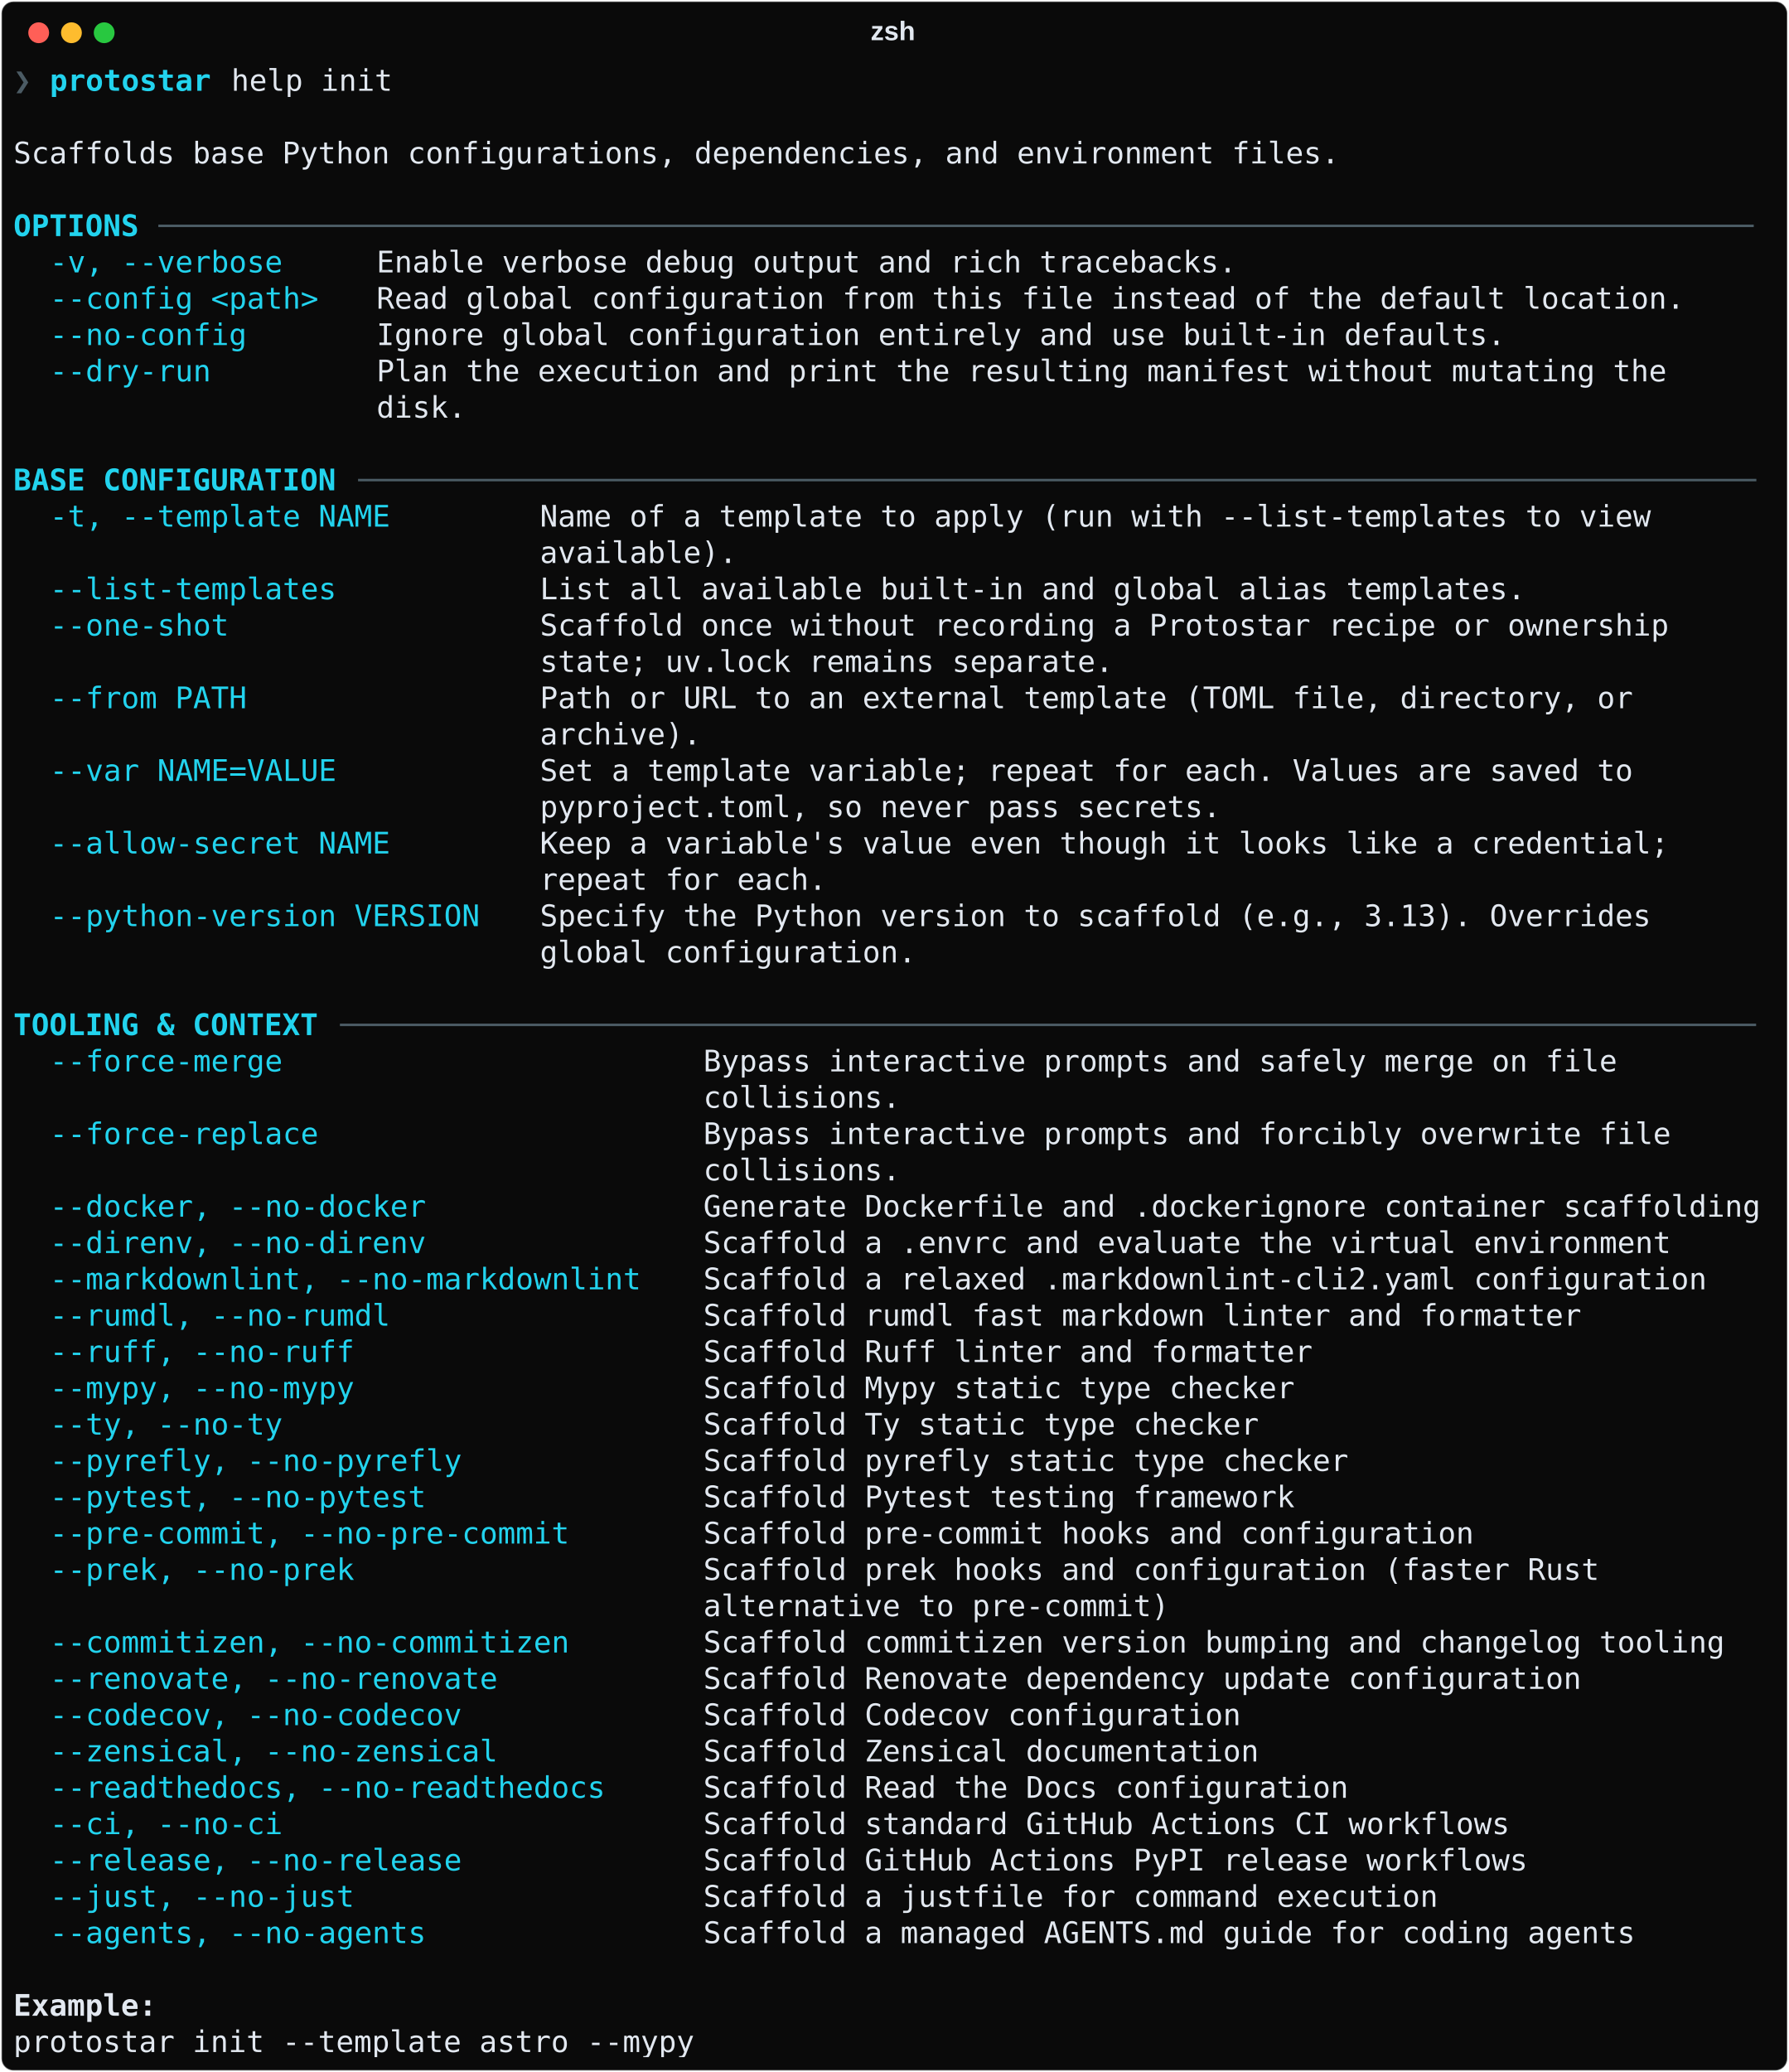
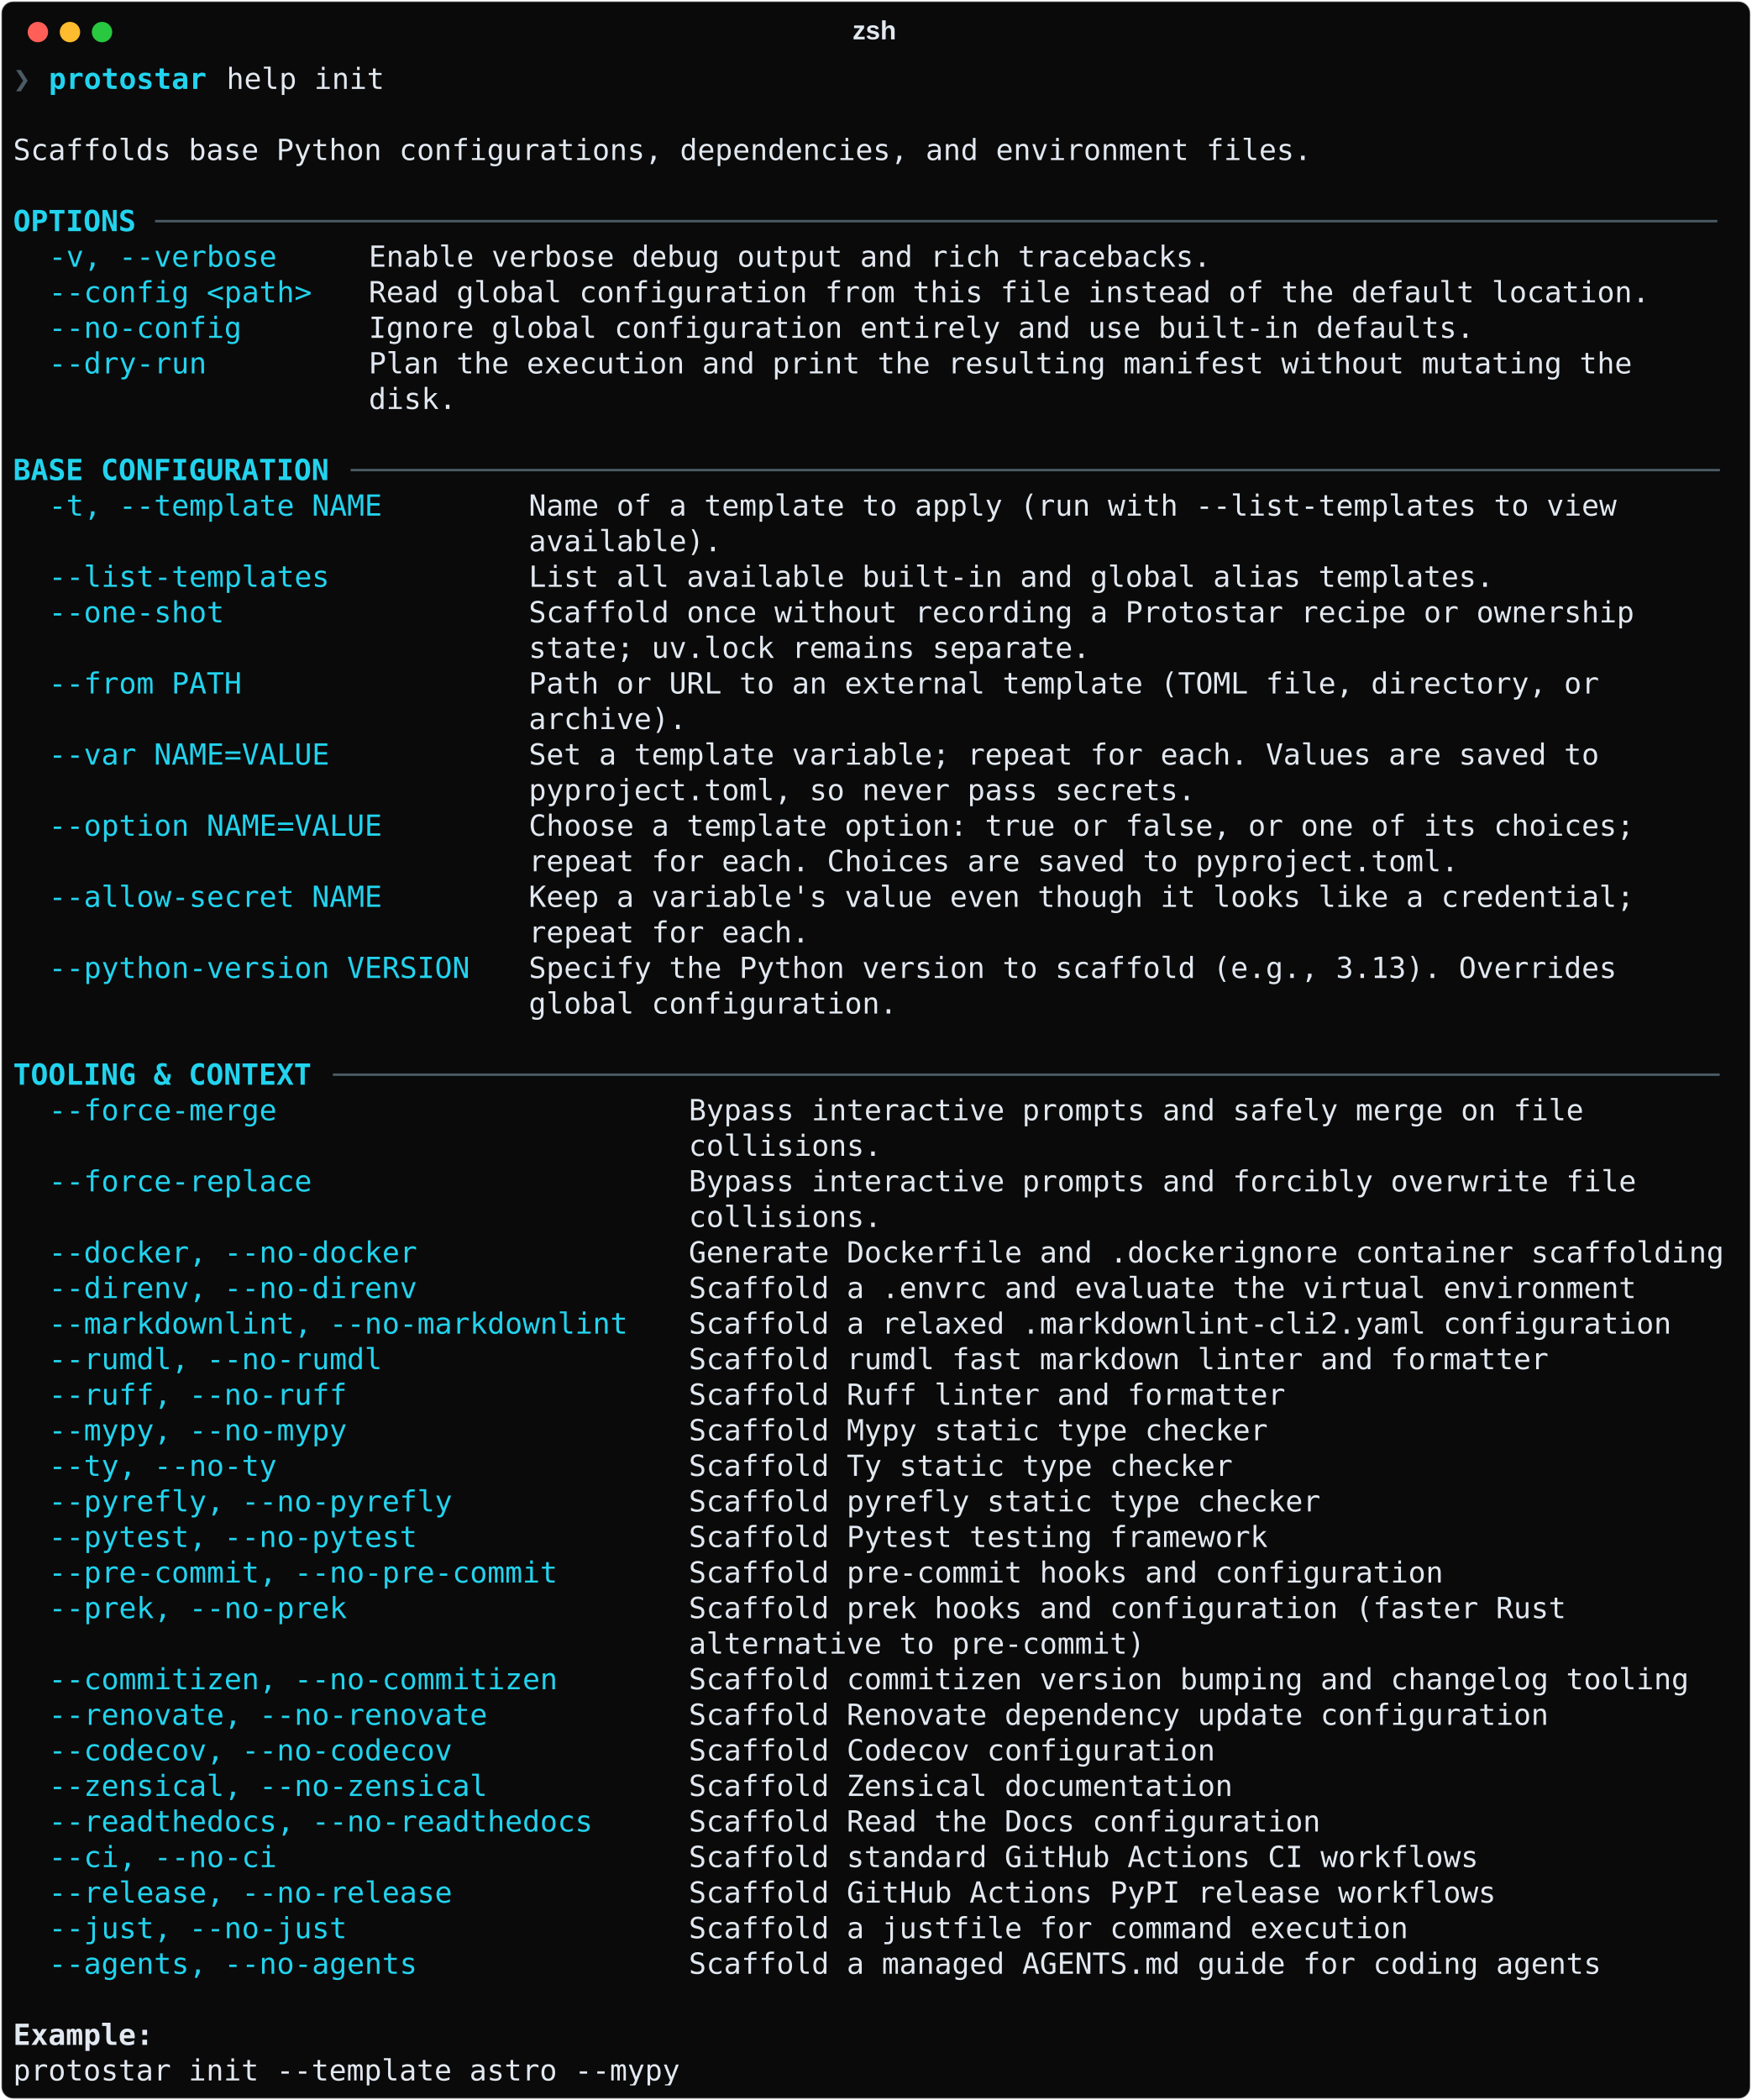
- <svg xmlns="http://www.w3.org/2000/svg" class="rich-terminal" viewBox="0 0 1202 1392.0">
+ <svg xmlns="http://www.w3.org/2000/svg" class="rich-terminal" viewBox="0 0 1202 1440.8">
  <style>

    @font-face {
        font-family: "Fira Code";
        src: local("FiraCode-Regular"),
                url("https://cdnjs.cloudflare.com/ajax/libs/firacode/6.2.0/woff2/FiraCode-Regular.woff2") format("woff2"),
                url("https://cdnjs.cloudflare.com/ajax/libs/firacode/6.2.0/woff/FiraCode-Regular.woff") format("woff");
        font-style: normal;
        font-weight: 400;
    }
    @font-face {
        font-family: "Fira Code";
        src: local("FiraCode-Bold"),
                url("https://cdnjs.cloudflare.com/ajax/libs/firacode/6.2.0/woff2/FiraCode-Bold.woff2") format("woff2"),
                url("https://cdnjs.cloudflare.com/ajax/libs/firacode/6.2.0/woff/FiraCode-Bold.woff") format("woff");
        font-style: bold;
        font-weight: 700;
    }

    .cli_init_help-matrix {
        font-family: Fira Code, monospace;
        font-size: 20px;
        line-height: 24.4px;
        font-variant-east-asian: full-width;
    }

    .cli_init_help-title {
        font-size: 18px;
        font-weight: bold;
        font-family: arial;
    }

    .cli_init_help-r1 { fill: #4b5b64 }
.cli_init_help-r2 { fill: #22d3ee;font-weight: bold }
.cli_init_help-r3 { fill: #e2e8f0 }
.cli_init_help-r4 { fill: #22d3ee }
.cli_init_help-r5 { fill: #e2e8f0;font-weight: bold }
    </style>
  <defs>
    <clipPath id="cli_init_help-clip-terminal">
-       <rect x="0" y="0" width="1182.4" height="1341.0" />
+       <rect x="0" y="0" width="1182.4" height="1389.8" />
    </clipPath>
    <clipPath id="cli_init_help-line-0">
      <rect x="0" y="1.5" width="1183.4" height="24.65" />
    </clipPath>
    <clipPath id="cli_init_help-line-1">
      <rect x="0" y="25.9" width="1183.4" height="24.65" />
    </clipPath>
    <clipPath id="cli_init_help-line-2">
      <rect x="0" y="50.3" width="1183.4" height="24.65" />
    </clipPath>
    <clipPath id="cli_init_help-line-3">
      <rect x="0" y="74.7" width="1183.4" height="24.65" />
    </clipPath>
    <clipPath id="cli_init_help-line-4">
      <rect x="0" y="99.1" width="1183.4" height="24.65" />
    </clipPath>
    <clipPath id="cli_init_help-line-5">
      <rect x="0" y="123.5" width="1183.4" height="24.65" />
    </clipPath>
    <clipPath id="cli_init_help-line-6">
      <rect x="0" y="147.9" width="1183.4" height="24.65" />
    </clipPath>
    <clipPath id="cli_init_help-line-7">
      <rect x="0" y="172.3" width="1183.4" height="24.65" />
    </clipPath>
    <clipPath id="cli_init_help-line-8">
      <rect x="0" y="196.7" width="1183.4" height="24.65" />
    </clipPath>
    <clipPath id="cli_init_help-line-9">
      <rect x="0" y="221.1" width="1183.4" height="24.65" />
    </clipPath>
    <clipPath id="cli_init_help-line-10">
      <rect x="0" y="245.5" width="1183.4" height="24.65" />
    </clipPath>
    <clipPath id="cli_init_help-line-11">
      <rect x="0" y="269.9" width="1183.4" height="24.65" />
    </clipPath>
    <clipPath id="cli_init_help-line-12">
      <rect x="0" y="294.3" width="1183.4" height="24.65" />
    </clipPath>
    <clipPath id="cli_init_help-line-13">
      <rect x="0" y="318.7" width="1183.4" height="24.65" />
    </clipPath>
    <clipPath id="cli_init_help-line-14">
      <rect x="0" y="343.1" width="1183.4" height="24.65" />
    </clipPath>
    <clipPath id="cli_init_help-line-15">
      <rect x="0" y="367.5" width="1183.4" height="24.65" />
    </clipPath>
    <clipPath id="cli_init_help-line-16">
      <rect x="0" y="391.9" width="1183.4" height="24.65" />
    </clipPath>
    <clipPath id="cli_init_help-line-17">
      <rect x="0" y="416.3" width="1183.4" height="24.65" />
    </clipPath>
    <clipPath id="cli_init_help-line-18">
      <rect x="0" y="440.7" width="1183.4" height="24.65" />
    </clipPath>
    <clipPath id="cli_init_help-line-19">
      <rect x="0" y="465.1" width="1183.4" height="24.65" />
    </clipPath>
    <clipPath id="cli_init_help-line-20">
      <rect x="0" y="489.5" width="1183.4" height="24.65" />
    </clipPath>
    <clipPath id="cli_init_help-line-21">
      <rect x="0" y="513.9" width="1183.4" height="24.65" />
    </clipPath>
    <clipPath id="cli_init_help-line-22">
      <rect x="0" y="538.3" width="1183.4" height="24.65" />
    </clipPath>
    <clipPath id="cli_init_help-line-23">
      <rect x="0" y="562.7" width="1183.4" height="24.65" />
    </clipPath>
    <clipPath id="cli_init_help-line-24">
      <rect x="0" y="587.1" width="1183.4" height="24.65" />
    </clipPath>
    <clipPath id="cli_init_help-line-25">
      <rect x="0" y="611.5" width="1183.4" height="24.65" />
    </clipPath>
    <clipPath id="cli_init_help-line-26">
      <rect x="0" y="635.9" width="1183.4" height="24.65" />
    </clipPath>
    <clipPath id="cli_init_help-line-27">
      <rect x="0" y="660.3" width="1183.4" height="24.65" />
    </clipPath>
    <clipPath id="cli_init_help-line-28">
      <rect x="0" y="684.7" width="1183.4" height="24.65" />
    </clipPath>
    <clipPath id="cli_init_help-line-29">
      <rect x="0" y="709.1" width="1183.4" height="24.65" />
    </clipPath>
    <clipPath id="cli_init_help-line-30">
      <rect x="0" y="733.5" width="1183.4" height="24.65" />
    </clipPath>
    <clipPath id="cli_init_help-line-31">
      <rect x="0" y="757.9" width="1183.4" height="24.65" />
    </clipPath>
    <clipPath id="cli_init_help-line-32">
      <rect x="0" y="782.3" width="1183.4" height="24.65" />
    </clipPath>
    <clipPath id="cli_init_help-line-33">
      <rect x="0" y="806.7" width="1183.4" height="24.65" />
    </clipPath>
    <clipPath id="cli_init_help-line-34">
      <rect x="0" y="831.1" width="1183.4" height="24.65" />
    </clipPath>
    <clipPath id="cli_init_help-line-35">
      <rect x="0" y="855.5" width="1183.4" height="24.65" />
    </clipPath>
    <clipPath id="cli_init_help-line-36">
      <rect x="0" y="879.9" width="1183.4" height="24.65" />
    </clipPath>
    <clipPath id="cli_init_help-line-37">
      <rect x="0" y="904.3" width="1183.4" height="24.65" />
    </clipPath>
    <clipPath id="cli_init_help-line-38">
      <rect x="0" y="928.7" width="1183.4" height="24.65" />
    </clipPath>
    <clipPath id="cli_init_help-line-39">
      <rect x="0" y="953.1" width="1183.4" height="24.65" />
    </clipPath>
    <clipPath id="cli_init_help-line-40">
      <rect x="0" y="977.5" width="1183.4" height="24.65" />
    </clipPath>
    <clipPath id="cli_init_help-line-41">
      <rect x="0" y="1001.9" width="1183.4" height="24.65" />
    </clipPath>
    <clipPath id="cli_init_help-line-42">
      <rect x="0" y="1026.3" width="1183.4" height="24.65" />
    </clipPath>
    <clipPath id="cli_init_help-line-43">
      <rect x="0" y="1050.7" width="1183.4" height="24.65" />
    </clipPath>
    <clipPath id="cli_init_help-line-44">
      <rect x="0" y="1075.1" width="1183.4" height="24.65" />
    </clipPath>
    <clipPath id="cli_init_help-line-45">
      <rect x="0" y="1099.5" width="1183.4" height="24.65" />
    </clipPath>
    <clipPath id="cli_init_help-line-46">
      <rect x="0" y="1123.9" width="1183.4" height="24.65" />
    </clipPath>
    <clipPath id="cli_init_help-line-47">
      <rect x="0" y="1148.3" width="1183.4" height="24.65" />
    </clipPath>
    <clipPath id="cli_init_help-line-48">
      <rect x="0" y="1172.7" width="1183.4" height="24.65" />
    </clipPath>
    <clipPath id="cli_init_help-line-49">
      <rect x="0" y="1197.1" width="1183.4" height="24.65" />
    </clipPath>
    <clipPath id="cli_init_help-line-50">
      <rect x="0" y="1221.5" width="1183.4" height="24.65" />
    </clipPath>
    <clipPath id="cli_init_help-line-51">
      <rect x="0" y="1245.9" width="1183.4" height="24.65" />
    </clipPath>
    <clipPath id="cli_init_help-line-52">
      <rect x="0" y="1270.3" width="1183.4" height="24.65" />
    </clipPath>
    <clipPath id="cli_init_help-line-53">
      <rect x="0" y="1294.7" width="1183.4" height="24.65" />
    </clipPath>
+     <clipPath id="cli_init_help-line-54">
+       <rect x="0" y="1319.1" width="1183.4" height="24.65" />
+     </clipPath>
+     <clipPath id="cli_init_help-line-55">
+       <rect x="0" y="1343.5" width="1183.4" height="24.65" />
+     </clipPath>
  </defs>
-   <rect fill="#0a0a0a" stroke="rgba(255,255,255,0.35)" stroke-width="1" x="1" y="1" width="1200" height="1390" rx="8" />
+   <rect fill="#0a0a0a" stroke="rgba(255,255,255,0.35)" stroke-width="1" x="1" y="1" width="1200" height="1438.8" rx="8" />
  <text class="cli_init_help-title" fill="#e2e8f0" text-anchor="middle" x="600" y="27">zsh</text>
  <g transform="translate(26,22)">
    <circle cx="0" cy="0" r="7" fill="#ff5f57" />
    <circle cx="22" cy="0" r="7" fill="#febc2e" />
    <circle cx="44" cy="0" r="7" fill="#28c840" />
  </g>
  <g transform="translate(9, 41)" clip-path="url(#cli_init_help-clip-terminal)">
    <g class="cli_init_help-matrix">
      <text class="cli_init_help-r1" x="0" y="20" textLength="24.4" clip-path="url(#cli_init_help-line-0)">❯ </text>
      <text class="cli_init_help-r2" x="24.4" y="20" textLength="122" clip-path="url(#cli_init_help-line-0)">protostar </text>
      <text class="cli_init_help-r3" x="146.4" y="20" textLength="109.8" clip-path="url(#cli_init_help-line-0)">help init</text>
      <text class="cli_init_help-r3" x="1183.4" y="20" textLength="12.2" clip-path="url(#cli_init_help-line-0)">
</text>
      <text class="cli_init_help-r3" x="1183.4" y="44.4" textLength="12.2" clip-path="url(#cli_init_help-line-1)">
</text>
      <text class="cli_init_help-r3" x="0" y="68.8" textLength="902.8" clip-path="url(#cli_init_help-line-2)">Scaffolds base Python configurations, dependencies, and environment files.</text>
      <text class="cli_init_help-r3" x="1183.4" y="68.8" textLength="12.2" clip-path="url(#cli_init_help-line-2)">
</text>
      <text class="cli_init_help-r3" x="1183.4" y="93.2" textLength="12.2" clip-path="url(#cli_init_help-line-3)">
</text>
      <text class="cli_init_help-r2" x="0" y="117.6" textLength="85.4" clip-path="url(#cli_init_help-line-4)">OPTIONS</text>
      <text class="cli_init_help-r1" x="97.6" y="117.6" textLength="1085.8" clip-path="url(#cli_init_help-line-4)">─────────────────────────────────────────────────────────────────────────────────────────</text>
      <text class="cli_init_help-r3" x="1183.4" y="117.6" textLength="12.2" clip-path="url(#cli_init_help-line-4)">
</text>
      <text class="cli_init_help-r4" x="24.4" y="142" textLength="183" clip-path="url(#cli_init_help-line-5)">-v, --verbose  </text>
      <text class="cli_init_help-r3" x="244" y="142" textLength="939.4" clip-path="url(#cli_init_help-line-5)">Enable verbose debug output and rich tracebacks.                             </text>
      <text class="cli_init_help-r3" x="1183.4" y="142" textLength="12.2" clip-path="url(#cli_init_help-line-5)">
</text>
      <text class="cli_init_help-r4" x="24.4" y="166.4" textLength="183" clip-path="url(#cli_init_help-line-6)">--config &lt;path&gt;</text>
      <text class="cli_init_help-r3" x="244" y="166.4" textLength="939.4" clip-path="url(#cli_init_help-line-6)">Read global configuration from this file instead of the default location.    </text>
      <text class="cli_init_help-r3" x="1183.4" y="166.4" textLength="12.2" clip-path="url(#cli_init_help-line-6)">
</text>
      <text class="cli_init_help-r4" x="24.4" y="190.8" textLength="183" clip-path="url(#cli_init_help-line-7)">--no-config    </text>
      <text class="cli_init_help-r3" x="244" y="190.8" textLength="939.4" clip-path="url(#cli_init_help-line-7)">Ignore global configuration entirely and use built-in defaults.              </text>
      <text class="cli_init_help-r3" x="1183.4" y="190.8" textLength="12.2" clip-path="url(#cli_init_help-line-7)">
</text>
      <text class="cli_init_help-r4" x="24.4" y="215.2" textLength="183" clip-path="url(#cli_init_help-line-8)">--dry-run      </text>
      <text class="cli_init_help-r3" x="244" y="215.2" textLength="939.4" clip-path="url(#cli_init_help-line-8)">Plan the execution and print the resulting manifest without mutating the     </text>
      <text class="cli_init_help-r3" x="1183.4" y="215.2" textLength="12.2" clip-path="url(#cli_init_help-line-8)">
</text>
      <text class="cli_init_help-r3" x="244" y="239.6" textLength="939.4" clip-path="url(#cli_init_help-line-9)">disk.                                                                        </text>
      <text class="cli_init_help-r3" x="1183.4" y="239.6" textLength="12.2" clip-path="url(#cli_init_help-line-9)">
</text>
      <text class="cli_init_help-r3" x="1183.4" y="264" textLength="12.2" clip-path="url(#cli_init_help-line-10)">
</text>
      <text class="cli_init_help-r2" x="0" y="288.4" textLength="219.6" clip-path="url(#cli_init_help-line-11)">BASE CONFIGURATION</text>
      <text class="cli_init_help-r1" x="231.8" y="288.4" textLength="951.6" clip-path="url(#cli_init_help-line-11)">──────────────────────────────────────────────────────────────────────────────</text>
      <text class="cli_init_help-r3" x="1183.4" y="288.4" textLength="12.2" clip-path="url(#cli_init_help-line-11)">
</text>
      <text class="cli_init_help-r4" x="24.4" y="312.8" textLength="292.8" clip-path="url(#cli_init_help-line-12)">-t, --template NAME     </text>
      <text class="cli_init_help-r3" x="353.8" y="312.8" textLength="829.6" clip-path="url(#cli_init_help-line-12)">Name of a template to apply (run with --list-templates to view      </text>
      <text class="cli_init_help-r3" x="1183.4" y="312.8" textLength="12.2" clip-path="url(#cli_init_help-line-12)">
</text>
      <text class="cli_init_help-r3" x="353.8" y="337.2" textLength="829.6" clip-path="url(#cli_init_help-line-13)">available).                                                         </text>
      <text class="cli_init_help-r3" x="1183.4" y="337.2" textLength="12.2" clip-path="url(#cli_init_help-line-13)">
</text>
      <text class="cli_init_help-r4" x="24.4" y="361.6" textLength="292.8" clip-path="url(#cli_init_help-line-14)">--list-templates        </text>
      <text class="cli_init_help-r3" x="353.8" y="361.6" textLength="829.6" clip-path="url(#cli_init_help-line-14)">List all available built-in and global alias templates.             </text>
      <text class="cli_init_help-r3" x="1183.4" y="361.6" textLength="12.2" clip-path="url(#cli_init_help-line-14)">
</text>
      <text class="cli_init_help-r4" x="24.4" y="386" textLength="292.8" clip-path="url(#cli_init_help-line-15)">--one-shot              </text>
      <text class="cli_init_help-r3" x="353.8" y="386" textLength="829.6" clip-path="url(#cli_init_help-line-15)">Scaffold once without recording a Protostar recipe or ownership     </text>
      <text class="cli_init_help-r3" x="1183.4" y="386" textLength="12.2" clip-path="url(#cli_init_help-line-15)">
</text>
      <text class="cli_init_help-r3" x="353.8" y="410.4" textLength="829.6" clip-path="url(#cli_init_help-line-16)">state; uv.lock remains separate.                                    </text>
      <text class="cli_init_help-r3" x="1183.4" y="410.4" textLength="12.2" clip-path="url(#cli_init_help-line-16)">
</text>
      <text class="cli_init_help-r4" x="24.4" y="434.8" textLength="292.8" clip-path="url(#cli_init_help-line-17)">--from PATH             </text>
      <text class="cli_init_help-r3" x="353.8" y="434.8" textLength="829.6" clip-path="url(#cli_init_help-line-17)">Path or URL to an external template (TOML file, directory, or       </text>
      <text class="cli_init_help-r3" x="1183.4" y="434.8" textLength="12.2" clip-path="url(#cli_init_help-line-17)">
</text>
      <text class="cli_init_help-r3" x="353.8" y="459.2" textLength="829.6" clip-path="url(#cli_init_help-line-18)">archive).                                                           </text>
      <text class="cli_init_help-r3" x="1183.4" y="459.2" textLength="12.2" clip-path="url(#cli_init_help-line-18)">
</text>
      <text class="cli_init_help-r4" x="24.4" y="483.6" textLength="292.8" clip-path="url(#cli_init_help-line-19)">--var NAME=VALUE        </text>
      <text class="cli_init_help-r3" x="353.8" y="483.6" textLength="829.6" clip-path="url(#cli_init_help-line-19)">Set a template variable; repeat for each. Values are saved to       </text>
      <text class="cli_init_help-r3" x="1183.4" y="483.6" textLength="12.2" clip-path="url(#cli_init_help-line-19)">
</text>
      <text class="cli_init_help-r3" x="353.8" y="508" textLength="829.6" clip-path="url(#cli_init_help-line-20)">pyproject.toml, so never pass secrets.                              </text>
      <text class="cli_init_help-r3" x="1183.4" y="508" textLength="12.2" clip-path="url(#cli_init_help-line-20)">
</text>
-       <text class="cli_init_help-r4" x="24.4" y="532.4" textLength="292.8" clip-path="url(#cli_init_help-line-21)">--allow-secret NAME     </text>
-       <text class="cli_init_help-r3" x="353.8" y="532.4" textLength="829.6" clip-path="url(#cli_init_help-line-21)">Keep a variable's value even though it looks like a credential;     </text>
+       <text class="cli_init_help-r4" x="24.4" y="532.4" textLength="292.8" clip-path="url(#cli_init_help-line-21)">--option NAME=VALUE     </text>
+       <text class="cli_init_help-r3" x="353.8" y="532.4" textLength="829.6" clip-path="url(#cli_init_help-line-21)">Choose a template option: true or false, or one of its choices;     </text>
      <text class="cli_init_help-r3" x="1183.4" y="532.4" textLength="12.2" clip-path="url(#cli_init_help-line-21)">
</text>
-       <text class="cli_init_help-r3" x="353.8" y="556.8" textLength="829.6" clip-path="url(#cli_init_help-line-22)">repeat for each.                                                    </text>
+       <text class="cli_init_help-r3" x="353.8" y="556.8" textLength="829.6" clip-path="url(#cli_init_help-line-22)">repeat for each. Choices are saved to pyproject.toml.               </text>
      <text class="cli_init_help-r3" x="1183.4" y="556.8" textLength="12.2" clip-path="url(#cli_init_help-line-22)">
</text>
-       <text class="cli_init_help-r4" x="24.4" y="581.2" textLength="292.8" clip-path="url(#cli_init_help-line-23)">--python-version VERSION</text>
-       <text class="cli_init_help-r3" x="353.8" y="581.2" textLength="829.6" clip-path="url(#cli_init_help-line-23)">Specify the Python version to scaffold (e.g., 3.13). Overrides      </text>
+       <text class="cli_init_help-r4" x="24.4" y="581.2" textLength="292.8" clip-path="url(#cli_init_help-line-23)">--allow-secret NAME     </text>
+       <text class="cli_init_help-r3" x="353.8" y="581.2" textLength="829.6" clip-path="url(#cli_init_help-line-23)">Keep a variable's value even though it looks like a credential;     </text>
      <text class="cli_init_help-r3" x="1183.4" y="581.2" textLength="12.2" clip-path="url(#cli_init_help-line-23)">
</text>
-       <text class="cli_init_help-r3" x="353.8" y="605.6" textLength="829.6" clip-path="url(#cli_init_help-line-24)">global configuration.                                               </text>
+       <text class="cli_init_help-r3" x="353.8" y="605.6" textLength="829.6" clip-path="url(#cli_init_help-line-24)">repeat for each.                                                    </text>
      <text class="cli_init_help-r3" x="1183.4" y="605.6" textLength="12.2" clip-path="url(#cli_init_help-line-24)">
</text>
+       <text class="cli_init_help-r4" x="24.4" y="630" textLength="292.8" clip-path="url(#cli_init_help-line-25)">--python-version VERSION</text>
+       <text class="cli_init_help-r3" x="353.8" y="630" textLength="829.6" clip-path="url(#cli_init_help-line-25)">Specify the Python version to scaffold (e.g., 3.13). Overrides      </text>
      <text class="cli_init_help-r3" x="1183.4" y="630" textLength="12.2" clip-path="url(#cli_init_help-line-25)">
</text>
-       <text class="cli_init_help-r2" x="0" y="654.4" textLength="207.4" clip-path="url(#cli_init_help-line-26)">TOOLING &amp; CONTEXT</text>
-       <text class="cli_init_help-r1" x="219.6" y="654.4" textLength="963.8" clip-path="url(#cli_init_help-line-26)">───────────────────────────────────────────────────────────────────────────────</text>
+       <text class="cli_init_help-r3" x="353.8" y="654.4" textLength="829.6" clip-path="url(#cli_init_help-line-26)">global configuration.                                               </text>
      <text class="cli_init_help-r3" x="1183.4" y="654.4" textLength="12.2" clip-path="url(#cli_init_help-line-26)">
</text>
-       <text class="cli_init_help-r4" x="24.4" y="678.8" textLength="402.6" clip-path="url(#cli_init_help-line-27)">--force-merge                    </text>
-       <text class="cli_init_help-r3" x="463.6" y="678.8" textLength="719.8" clip-path="url(#cli_init_help-line-27)">Bypass interactive prompts and safely merge on file        </text>
      <text class="cli_init_help-r3" x="1183.4" y="678.8" textLength="12.2" clip-path="url(#cli_init_help-line-27)">
</text>
-       <text class="cli_init_help-r3" x="463.6" y="703.2" textLength="719.8" clip-path="url(#cli_init_help-line-28)">collisions.                                                </text>
+       <text class="cli_init_help-r2" x="0" y="703.2" textLength="207.4" clip-path="url(#cli_init_help-line-28)">TOOLING &amp; CONTEXT</text>
+       <text class="cli_init_help-r1" x="219.6" y="703.2" textLength="963.8" clip-path="url(#cli_init_help-line-28)">───────────────────────────────────────────────────────────────────────────────</text>
      <text class="cli_init_help-r3" x="1183.4" y="703.2" textLength="12.2" clip-path="url(#cli_init_help-line-28)">
</text>
-       <text class="cli_init_help-r4" x="24.4" y="727.6" textLength="402.6" clip-path="url(#cli_init_help-line-29)">--force-replace                  </text>
-       <text class="cli_init_help-r3" x="463.6" y="727.6" textLength="719.8" clip-path="url(#cli_init_help-line-29)">Bypass interactive prompts and forcibly overwrite file     </text>
+       <text class="cli_init_help-r4" x="24.4" y="727.6" textLength="402.6" clip-path="url(#cli_init_help-line-29)">--force-merge                    </text>
+       <text class="cli_init_help-r3" x="463.6" y="727.6" textLength="719.8" clip-path="url(#cli_init_help-line-29)">Bypass interactive prompts and safely merge on file        </text>
      <text class="cli_init_help-r3" x="1183.4" y="727.6" textLength="12.2" clip-path="url(#cli_init_help-line-29)">
</text>
      <text class="cli_init_help-r3" x="463.6" y="752" textLength="719.8" clip-path="url(#cli_init_help-line-30)">collisions.                                                </text>
      <text class="cli_init_help-r3" x="1183.4" y="752" textLength="12.2" clip-path="url(#cli_init_help-line-30)">
</text>
-       <text class="cli_init_help-r4" x="24.4" y="776.4" textLength="402.6" clip-path="url(#cli_init_help-line-31)">--docker, --no-docker            </text>
-       <text class="cli_init_help-r3" x="463.6" y="776.4" textLength="719.8" clip-path="url(#cli_init_help-line-31)">Generate Dockerfile and .dockerignore container scaffolding</text>
+       <text class="cli_init_help-r4" x="24.4" y="776.4" textLength="402.6" clip-path="url(#cli_init_help-line-31)">--force-replace                  </text>
+       <text class="cli_init_help-r3" x="463.6" y="776.4" textLength="719.8" clip-path="url(#cli_init_help-line-31)">Bypass interactive prompts and forcibly overwrite file     </text>
      <text class="cli_init_help-r3" x="1183.4" y="776.4" textLength="12.2" clip-path="url(#cli_init_help-line-31)">
</text>
-       <text class="cli_init_help-r4" x="24.4" y="800.8" textLength="402.6" clip-path="url(#cli_init_help-line-32)">--direnv, --no-direnv            </text>
-       <text class="cli_init_help-r3" x="463.6" y="800.8" textLength="719.8" clip-path="url(#cli_init_help-line-32)">Scaffold a .envrc and evaluate the virtual environment     </text>
+       <text class="cli_init_help-r3" x="463.6" y="800.8" textLength="719.8" clip-path="url(#cli_init_help-line-32)">collisions.                                                </text>
      <text class="cli_init_help-r3" x="1183.4" y="800.8" textLength="12.2" clip-path="url(#cli_init_help-line-32)">
</text>
-       <text class="cli_init_help-r4" x="24.4" y="825.2" textLength="402.6" clip-path="url(#cli_init_help-line-33)">--markdownlint, --no-markdownlint</text>
-       <text class="cli_init_help-r3" x="463.6" y="825.2" textLength="719.8" clip-path="url(#cli_init_help-line-33)">Scaffold a relaxed .markdownlint-cli2.yaml configuration   </text>
+       <text class="cli_init_help-r4" x="24.4" y="825.2" textLength="402.6" clip-path="url(#cli_init_help-line-33)">--docker, --no-docker            </text>
+       <text class="cli_init_help-r3" x="463.6" y="825.2" textLength="719.8" clip-path="url(#cli_init_help-line-33)">Generate Dockerfile and .dockerignore container scaffolding</text>
      <text class="cli_init_help-r3" x="1183.4" y="825.2" textLength="12.2" clip-path="url(#cli_init_help-line-33)">
</text>
-       <text class="cli_init_help-r4" x="24.4" y="849.6" textLength="402.6" clip-path="url(#cli_init_help-line-34)">--rumdl, --no-rumdl              </text>
-       <text class="cli_init_help-r3" x="463.6" y="849.6" textLength="719.8" clip-path="url(#cli_init_help-line-34)">Scaffold rumdl fast markdown linter and formatter          </text>
+       <text class="cli_init_help-r4" x="24.4" y="849.6" textLength="402.6" clip-path="url(#cli_init_help-line-34)">--direnv, --no-direnv            </text>
+       <text class="cli_init_help-r3" x="463.6" y="849.6" textLength="719.8" clip-path="url(#cli_init_help-line-34)">Scaffold a .envrc and evaluate the virtual environment     </text>
      <text class="cli_init_help-r3" x="1183.4" y="849.6" textLength="12.2" clip-path="url(#cli_init_help-line-34)">
</text>
-       <text class="cli_init_help-r4" x="24.4" y="874" textLength="402.6" clip-path="url(#cli_init_help-line-35)">--ruff, --no-ruff                </text>
-       <text class="cli_init_help-r3" x="463.6" y="874" textLength="719.8" clip-path="url(#cli_init_help-line-35)">Scaffold Ruff linter and formatter                         </text>
+       <text class="cli_init_help-r4" x="24.4" y="874" textLength="402.6" clip-path="url(#cli_init_help-line-35)">--markdownlint, --no-markdownlint</text>
+       <text class="cli_init_help-r3" x="463.6" y="874" textLength="719.8" clip-path="url(#cli_init_help-line-35)">Scaffold a relaxed .markdownlint-cli2.yaml configuration   </text>
      <text class="cli_init_help-r3" x="1183.4" y="874" textLength="12.2" clip-path="url(#cli_init_help-line-35)">
</text>
-       <text class="cli_init_help-r4" x="24.4" y="898.4" textLength="402.6" clip-path="url(#cli_init_help-line-36)">--mypy, --no-mypy                </text>
-       <text class="cli_init_help-r3" x="463.6" y="898.4" textLength="719.8" clip-path="url(#cli_init_help-line-36)">Scaffold Mypy static type checker                          </text>
+       <text class="cli_init_help-r4" x="24.4" y="898.4" textLength="402.6" clip-path="url(#cli_init_help-line-36)">--rumdl, --no-rumdl              </text>
+       <text class="cli_init_help-r3" x="463.6" y="898.4" textLength="719.8" clip-path="url(#cli_init_help-line-36)">Scaffold rumdl fast markdown linter and formatter          </text>
      <text class="cli_init_help-r3" x="1183.4" y="898.4" textLength="12.2" clip-path="url(#cli_init_help-line-36)">
</text>
-       <text class="cli_init_help-r4" x="24.4" y="922.8" textLength="402.6" clip-path="url(#cli_init_help-line-37)">--ty, --no-ty                    </text>
-       <text class="cli_init_help-r3" x="463.6" y="922.8" textLength="719.8" clip-path="url(#cli_init_help-line-37)">Scaffold Ty static type checker                            </text>
+       <text class="cli_init_help-r4" x="24.4" y="922.8" textLength="402.6" clip-path="url(#cli_init_help-line-37)">--ruff, --no-ruff                </text>
+       <text class="cli_init_help-r3" x="463.6" y="922.8" textLength="719.8" clip-path="url(#cli_init_help-line-37)">Scaffold Ruff linter and formatter                         </text>
      <text class="cli_init_help-r3" x="1183.4" y="922.8" textLength="12.2" clip-path="url(#cli_init_help-line-37)">
</text>
-       <text class="cli_init_help-r4" x="24.4" y="947.2" textLength="402.6" clip-path="url(#cli_init_help-line-38)">--pyrefly, --no-pyrefly          </text>
-       <text class="cli_init_help-r3" x="463.6" y="947.2" textLength="719.8" clip-path="url(#cli_init_help-line-38)">Scaffold pyrefly static type checker                       </text>
+       <text class="cli_init_help-r4" x="24.4" y="947.2" textLength="402.6" clip-path="url(#cli_init_help-line-38)">--mypy, --no-mypy                </text>
+       <text class="cli_init_help-r3" x="463.6" y="947.2" textLength="719.8" clip-path="url(#cli_init_help-line-38)">Scaffold Mypy static type checker                          </text>
      <text class="cli_init_help-r3" x="1183.4" y="947.2" textLength="12.2" clip-path="url(#cli_init_help-line-38)">
</text>
-       <text class="cli_init_help-r4" x="24.4" y="971.6" textLength="402.6" clip-path="url(#cli_init_help-line-39)">--pytest, --no-pytest            </text>
-       <text class="cli_init_help-r3" x="463.6" y="971.6" textLength="719.8" clip-path="url(#cli_init_help-line-39)">Scaffold Pytest testing framework                          </text>
+       <text class="cli_init_help-r4" x="24.4" y="971.6" textLength="402.6" clip-path="url(#cli_init_help-line-39)">--ty, --no-ty                    </text>
+       <text class="cli_init_help-r3" x="463.6" y="971.6" textLength="719.8" clip-path="url(#cli_init_help-line-39)">Scaffold Ty static type checker                            </text>
      <text class="cli_init_help-r3" x="1183.4" y="971.6" textLength="12.2" clip-path="url(#cli_init_help-line-39)">
</text>
-       <text class="cli_init_help-r4" x="24.4" y="996" textLength="402.6" clip-path="url(#cli_init_help-line-40)">--pre-commit, --no-pre-commit    </text>
-       <text class="cli_init_help-r3" x="463.6" y="996" textLength="719.8" clip-path="url(#cli_init_help-line-40)">Scaffold pre-commit hooks and configuration                </text>
+       <text class="cli_init_help-r4" x="24.4" y="996" textLength="402.6" clip-path="url(#cli_init_help-line-40)">--pyrefly, --no-pyrefly          </text>
+       <text class="cli_init_help-r3" x="463.6" y="996" textLength="719.8" clip-path="url(#cli_init_help-line-40)">Scaffold pyrefly static type checker                       </text>
      <text class="cli_init_help-r3" x="1183.4" y="996" textLength="12.2" clip-path="url(#cli_init_help-line-40)">
</text>
-       <text class="cli_init_help-r4" x="24.4" y="1020.4" textLength="402.6" clip-path="url(#cli_init_help-line-41)">--prek, --no-prek                </text>
-       <text class="cli_init_help-r3" x="463.6" y="1020.4" textLength="719.8" clip-path="url(#cli_init_help-line-41)">Scaffold prek hooks and configuration (faster Rust         </text>
+       <text class="cli_init_help-r4" x="24.4" y="1020.4" textLength="402.6" clip-path="url(#cli_init_help-line-41)">--pytest, --no-pytest            </text>
+       <text class="cli_init_help-r3" x="463.6" y="1020.4" textLength="719.8" clip-path="url(#cli_init_help-line-41)">Scaffold Pytest testing framework                          </text>
      <text class="cli_init_help-r3" x="1183.4" y="1020.4" textLength="12.2" clip-path="url(#cli_init_help-line-41)">
</text>
-       <text class="cli_init_help-r3" x="463.6" y="1044.8" textLength="719.8" clip-path="url(#cli_init_help-line-42)">alternative to pre-commit)                                 </text>
+       <text class="cli_init_help-r4" x="24.4" y="1044.8" textLength="402.6" clip-path="url(#cli_init_help-line-42)">--pre-commit, --no-pre-commit    </text>
+       <text class="cli_init_help-r3" x="463.6" y="1044.8" textLength="719.8" clip-path="url(#cli_init_help-line-42)">Scaffold pre-commit hooks and configuration                </text>
      <text class="cli_init_help-r3" x="1183.4" y="1044.8" textLength="12.2" clip-path="url(#cli_init_help-line-42)">
</text>
-       <text class="cli_init_help-r4" x="24.4" y="1069.2" textLength="402.6" clip-path="url(#cli_init_help-line-43)">--commitizen, --no-commitizen    </text>
-       <text class="cli_init_help-r3" x="463.6" y="1069.2" textLength="719.8" clip-path="url(#cli_init_help-line-43)">Scaffold commitizen version bumping and changelog tooling  </text>
+       <text class="cli_init_help-r4" x="24.4" y="1069.2" textLength="402.6" clip-path="url(#cli_init_help-line-43)">--prek, --no-prek                </text>
+       <text class="cli_init_help-r3" x="463.6" y="1069.2" textLength="719.8" clip-path="url(#cli_init_help-line-43)">Scaffold prek hooks and configuration (faster Rust         </text>
      <text class="cli_init_help-r3" x="1183.4" y="1069.2" textLength="12.2" clip-path="url(#cli_init_help-line-43)">
</text>
-       <text class="cli_init_help-r4" x="24.4" y="1093.6" textLength="402.6" clip-path="url(#cli_init_help-line-44)">--renovate, --no-renovate        </text>
-       <text class="cli_init_help-r3" x="463.6" y="1093.6" textLength="719.8" clip-path="url(#cli_init_help-line-44)">Scaffold Renovate dependency update configuration          </text>
+       <text class="cli_init_help-r3" x="463.6" y="1093.6" textLength="719.8" clip-path="url(#cli_init_help-line-44)">alternative to pre-commit)                                 </text>
      <text class="cli_init_help-r3" x="1183.4" y="1093.6" textLength="12.2" clip-path="url(#cli_init_help-line-44)">
</text>
-       <text class="cli_init_help-r4" x="24.4" y="1118" textLength="402.6" clip-path="url(#cli_init_help-line-45)">--codecov, --no-codecov          </text>
-       <text class="cli_init_help-r3" x="463.6" y="1118" textLength="719.8" clip-path="url(#cli_init_help-line-45)">Scaffold Codecov configuration                             </text>
+       <text class="cli_init_help-r4" x="24.4" y="1118" textLength="402.6" clip-path="url(#cli_init_help-line-45)">--commitizen, --no-commitizen    </text>
+       <text class="cli_init_help-r3" x="463.6" y="1118" textLength="719.8" clip-path="url(#cli_init_help-line-45)">Scaffold commitizen version bumping and changelog tooling  </text>
      <text class="cli_init_help-r3" x="1183.4" y="1118" textLength="12.2" clip-path="url(#cli_init_help-line-45)">
</text>
-       <text class="cli_init_help-r4" x="24.4" y="1142.4" textLength="402.6" clip-path="url(#cli_init_help-line-46)">--zensical, --no-zensical        </text>
-       <text class="cli_init_help-r3" x="463.6" y="1142.4" textLength="719.8" clip-path="url(#cli_init_help-line-46)">Scaffold Zensical documentation                            </text>
+       <text class="cli_init_help-r4" x="24.4" y="1142.4" textLength="402.6" clip-path="url(#cli_init_help-line-46)">--renovate, --no-renovate        </text>
+       <text class="cli_init_help-r3" x="463.6" y="1142.4" textLength="719.8" clip-path="url(#cli_init_help-line-46)">Scaffold Renovate dependency update configuration          </text>
      <text class="cli_init_help-r3" x="1183.4" y="1142.4" textLength="12.2" clip-path="url(#cli_init_help-line-46)">
</text>
-       <text class="cli_init_help-r4" x="24.4" y="1166.8" textLength="402.6" clip-path="url(#cli_init_help-line-47)">--readthedocs, --no-readthedocs  </text>
-       <text class="cli_init_help-r3" x="463.6" y="1166.8" textLength="719.8" clip-path="url(#cli_init_help-line-47)">Scaffold Read the Docs configuration                       </text>
+       <text class="cli_init_help-r4" x="24.4" y="1166.8" textLength="402.6" clip-path="url(#cli_init_help-line-47)">--codecov, --no-codecov          </text>
+       <text class="cli_init_help-r3" x="463.6" y="1166.8" textLength="719.8" clip-path="url(#cli_init_help-line-47)">Scaffold Codecov configuration                             </text>
      <text class="cli_init_help-r3" x="1183.4" y="1166.8" textLength="12.2" clip-path="url(#cli_init_help-line-47)">
</text>
-       <text class="cli_init_help-r4" x="24.4" y="1191.2" textLength="402.6" clip-path="url(#cli_init_help-line-48)">--ci, --no-ci                    </text>
-       <text class="cli_init_help-r3" x="463.6" y="1191.2" textLength="719.8" clip-path="url(#cli_init_help-line-48)">Scaffold standard GitHub Actions CI workflows              </text>
+       <text class="cli_init_help-r4" x="24.4" y="1191.2" textLength="402.6" clip-path="url(#cli_init_help-line-48)">--zensical, --no-zensical        </text>
+       <text class="cli_init_help-r3" x="463.6" y="1191.2" textLength="719.8" clip-path="url(#cli_init_help-line-48)">Scaffold Zensical documentation                            </text>
      <text class="cli_init_help-r3" x="1183.4" y="1191.2" textLength="12.2" clip-path="url(#cli_init_help-line-48)">
</text>
-       <text class="cli_init_help-r4" x="24.4" y="1215.6" textLength="402.6" clip-path="url(#cli_init_help-line-49)">--release, --no-release          </text>
-       <text class="cli_init_help-r3" x="463.6" y="1215.6" textLength="719.8" clip-path="url(#cli_init_help-line-49)">Scaffold GitHub Actions PyPI release workflows             </text>
+       <text class="cli_init_help-r4" x="24.4" y="1215.6" textLength="402.6" clip-path="url(#cli_init_help-line-49)">--readthedocs, --no-readthedocs  </text>
+       <text class="cli_init_help-r3" x="463.6" y="1215.6" textLength="719.8" clip-path="url(#cli_init_help-line-49)">Scaffold Read the Docs configuration                       </text>
      <text class="cli_init_help-r3" x="1183.4" y="1215.6" textLength="12.2" clip-path="url(#cli_init_help-line-49)">
</text>
-       <text class="cli_init_help-r4" x="24.4" y="1240" textLength="402.6" clip-path="url(#cli_init_help-line-50)">--just, --no-just                </text>
-       <text class="cli_init_help-r3" x="463.6" y="1240" textLength="719.8" clip-path="url(#cli_init_help-line-50)">Scaffold a justfile for command execution                  </text>
+       <text class="cli_init_help-r4" x="24.4" y="1240" textLength="402.6" clip-path="url(#cli_init_help-line-50)">--ci, --no-ci                    </text>
+       <text class="cli_init_help-r3" x="463.6" y="1240" textLength="719.8" clip-path="url(#cli_init_help-line-50)">Scaffold standard GitHub Actions CI workflows              </text>
      <text class="cli_init_help-r3" x="1183.4" y="1240" textLength="12.2" clip-path="url(#cli_init_help-line-50)">
</text>
-       <text class="cli_init_help-r4" x="24.4" y="1264.4" textLength="402.6" clip-path="url(#cli_init_help-line-51)">--agents, --no-agents            </text>
-       <text class="cli_init_help-r3" x="463.6" y="1264.4" textLength="719.8" clip-path="url(#cli_init_help-line-51)">Scaffold a managed AGENTS.md guide for coding agents       </text>
+       <text class="cli_init_help-r4" x="24.4" y="1264.4" textLength="402.6" clip-path="url(#cli_init_help-line-51)">--release, --no-release          </text>
+       <text class="cli_init_help-r3" x="463.6" y="1264.4" textLength="719.8" clip-path="url(#cli_init_help-line-51)">Scaffold GitHub Actions PyPI release workflows             </text>
      <text class="cli_init_help-r3" x="1183.4" y="1264.4" textLength="12.2" clip-path="url(#cli_init_help-line-51)">
</text>
+       <text class="cli_init_help-r4" x="24.4" y="1288.8" textLength="402.6" clip-path="url(#cli_init_help-line-52)">--just, --no-just                </text>
+       <text class="cli_init_help-r3" x="463.6" y="1288.8" textLength="719.8" clip-path="url(#cli_init_help-line-52)">Scaffold a justfile for command execution                  </text>
      <text class="cli_init_help-r3" x="1183.4" y="1288.8" textLength="12.2" clip-path="url(#cli_init_help-line-52)">
</text>
-       <text class="cli_init_help-r5" x="0" y="1313.2" textLength="97.6" clip-path="url(#cli_init_help-line-53)">Example:</text>
+       <text class="cli_init_help-r4" x="24.4" y="1313.2" textLength="402.6" clip-path="url(#cli_init_help-line-53)">--agents, --no-agents            </text>
+       <text class="cli_init_help-r3" x="463.6" y="1313.2" textLength="719.8" clip-path="url(#cli_init_help-line-53)">Scaffold a managed AGENTS.md guide for coding agents       </text>
      <text class="cli_init_help-r3" x="1183.4" y="1313.2" textLength="12.2" clip-path="url(#cli_init_help-line-53)">
</text>
-       <text class="cli_init_help-r3" x="0" y="1337.6" textLength="488" clip-path="url(#cli_init_help-line-54)">  protostar init --template astro --mypy</text>
      <text class="cli_init_help-r3" x="1183.4" y="1337.6" textLength="12.2" clip-path="url(#cli_init_help-line-54)">
+ </text>
+       <text class="cli_init_help-r5" x="0" y="1362" textLength="97.6" clip-path="url(#cli_init_help-line-55)">Example:</text>
+       <text class="cli_init_help-r3" x="1183.4" y="1362" textLength="12.2" clip-path="url(#cli_init_help-line-55)">
+ </text>
+       <text class="cli_init_help-r3" x="0" y="1386.4" textLength="488" clip-path="url(#cli_init_help-line-56)">  protostar init --template astro --mypy</text>
+       <text class="cli_init_help-r3" x="1183.4" y="1386.4" textLength="12.2" clip-path="url(#cli_init_help-line-56)">
</text>
    </g>
  </g>
</svg>
